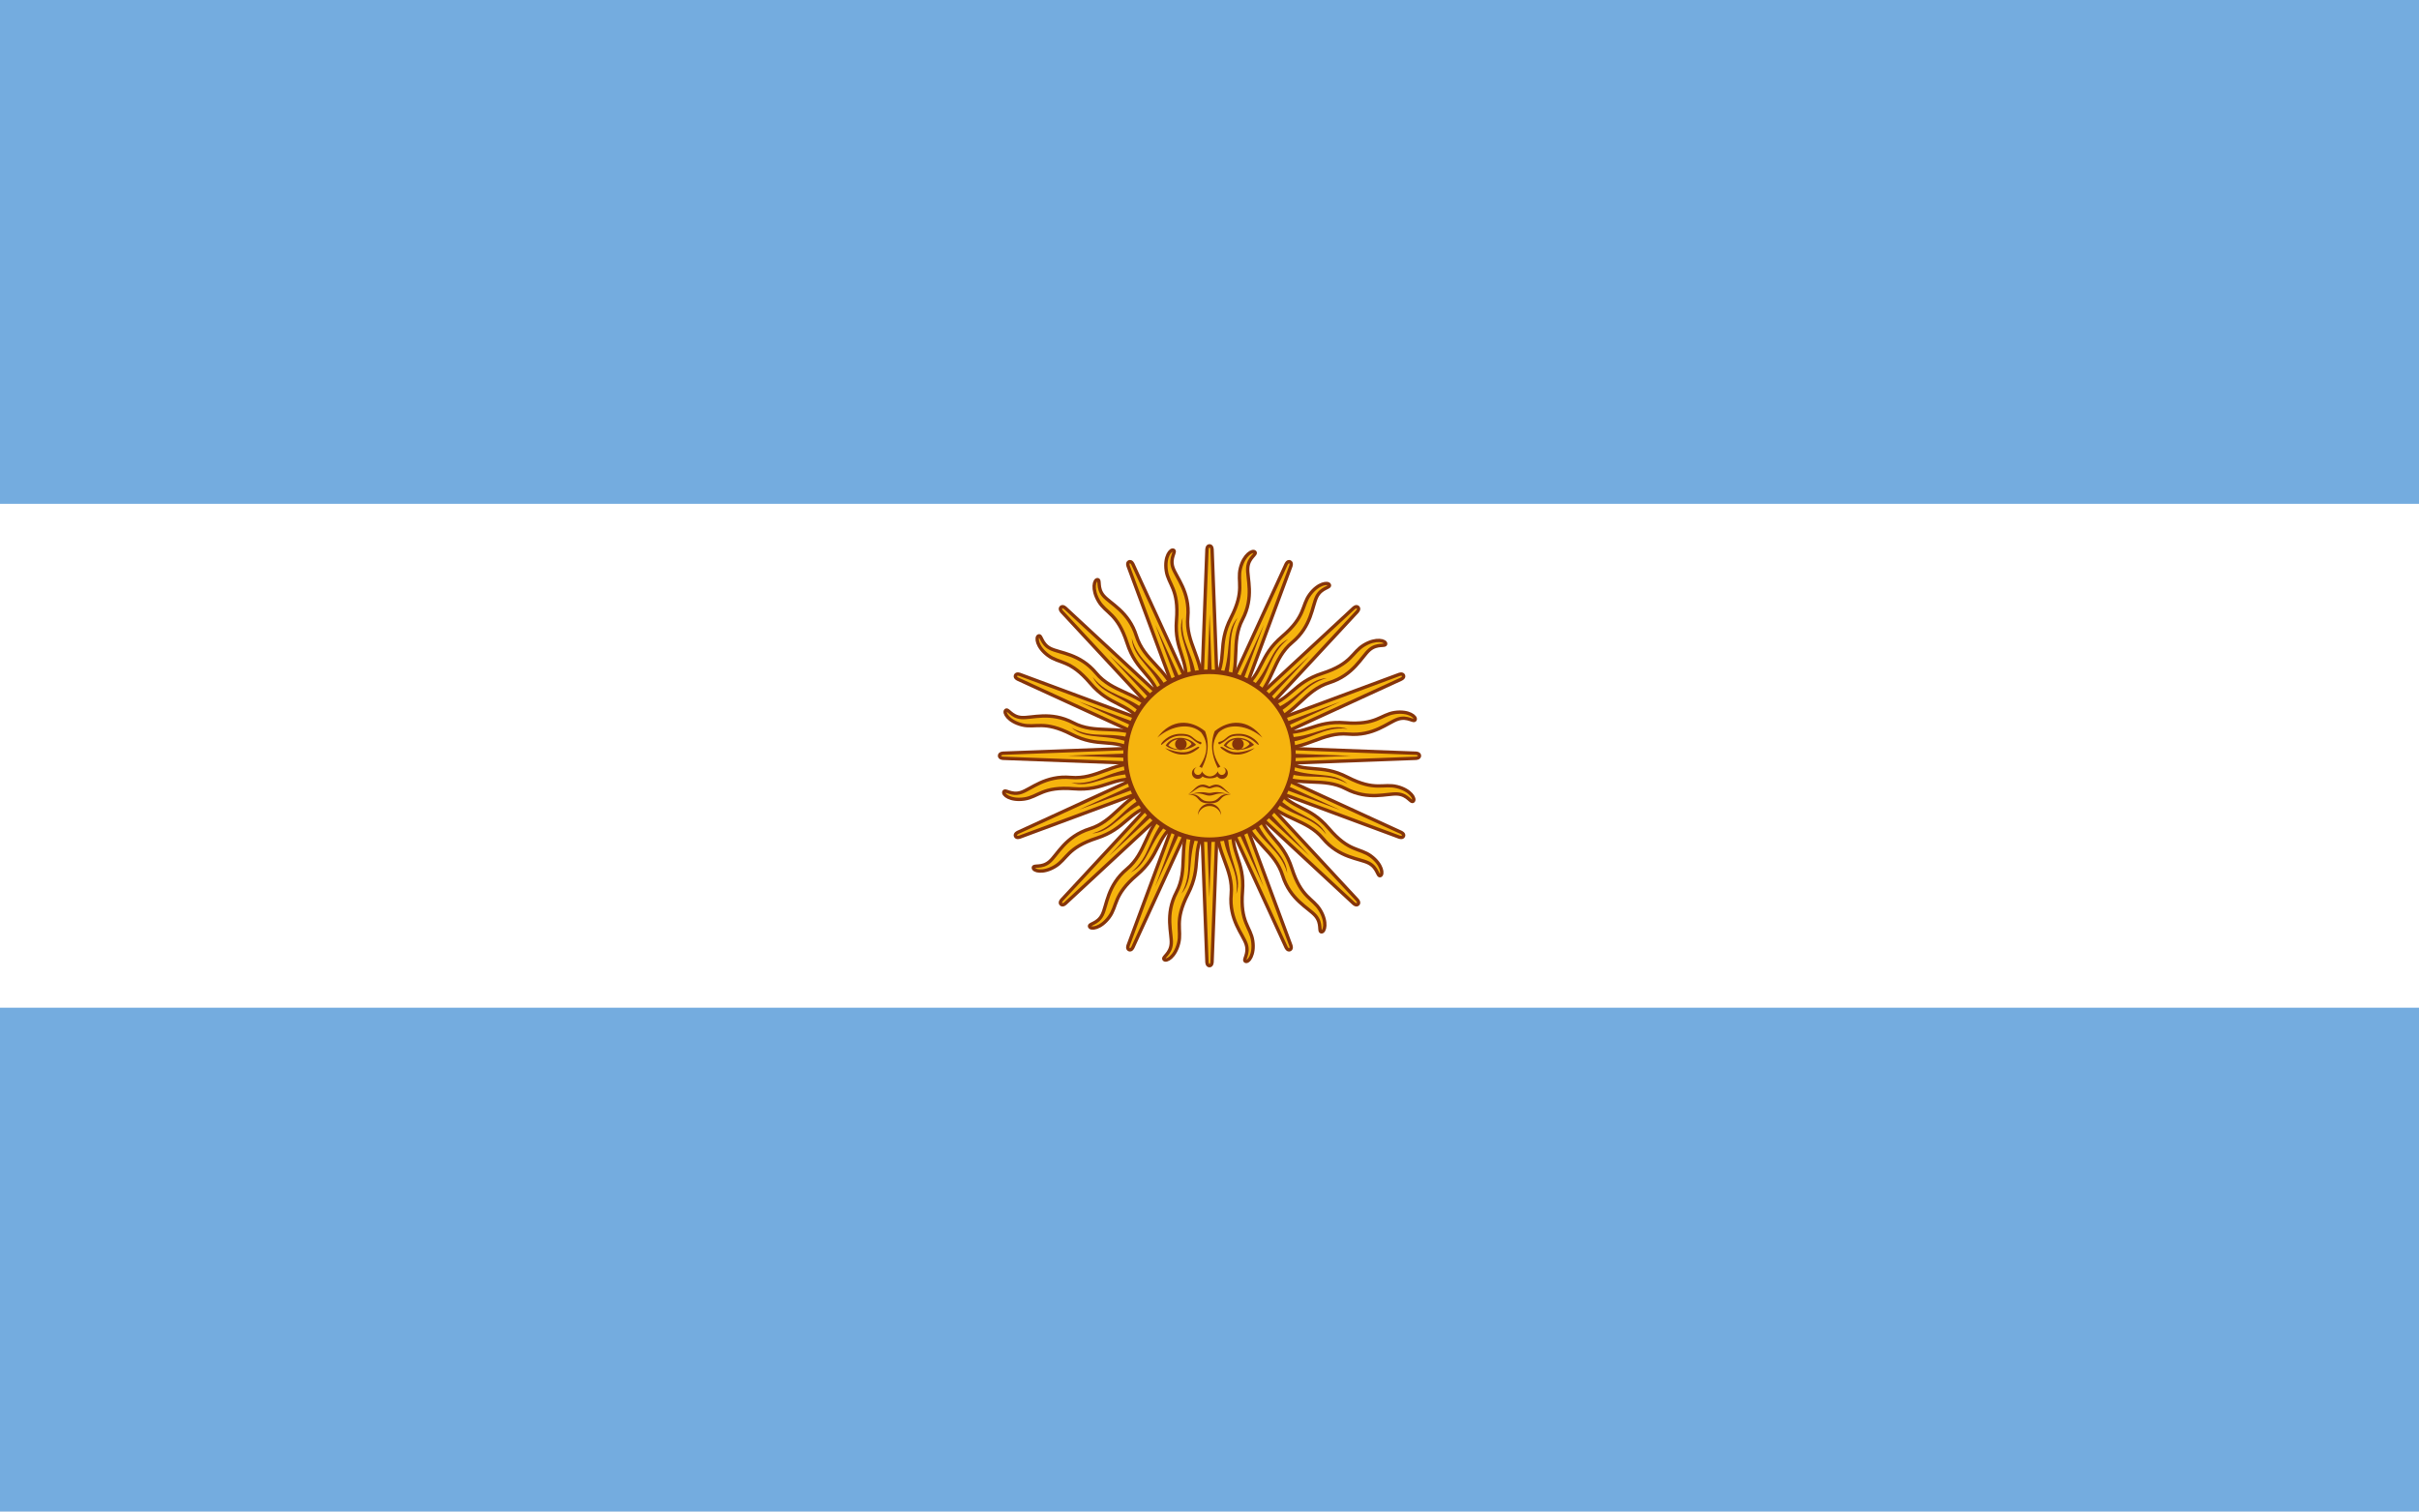
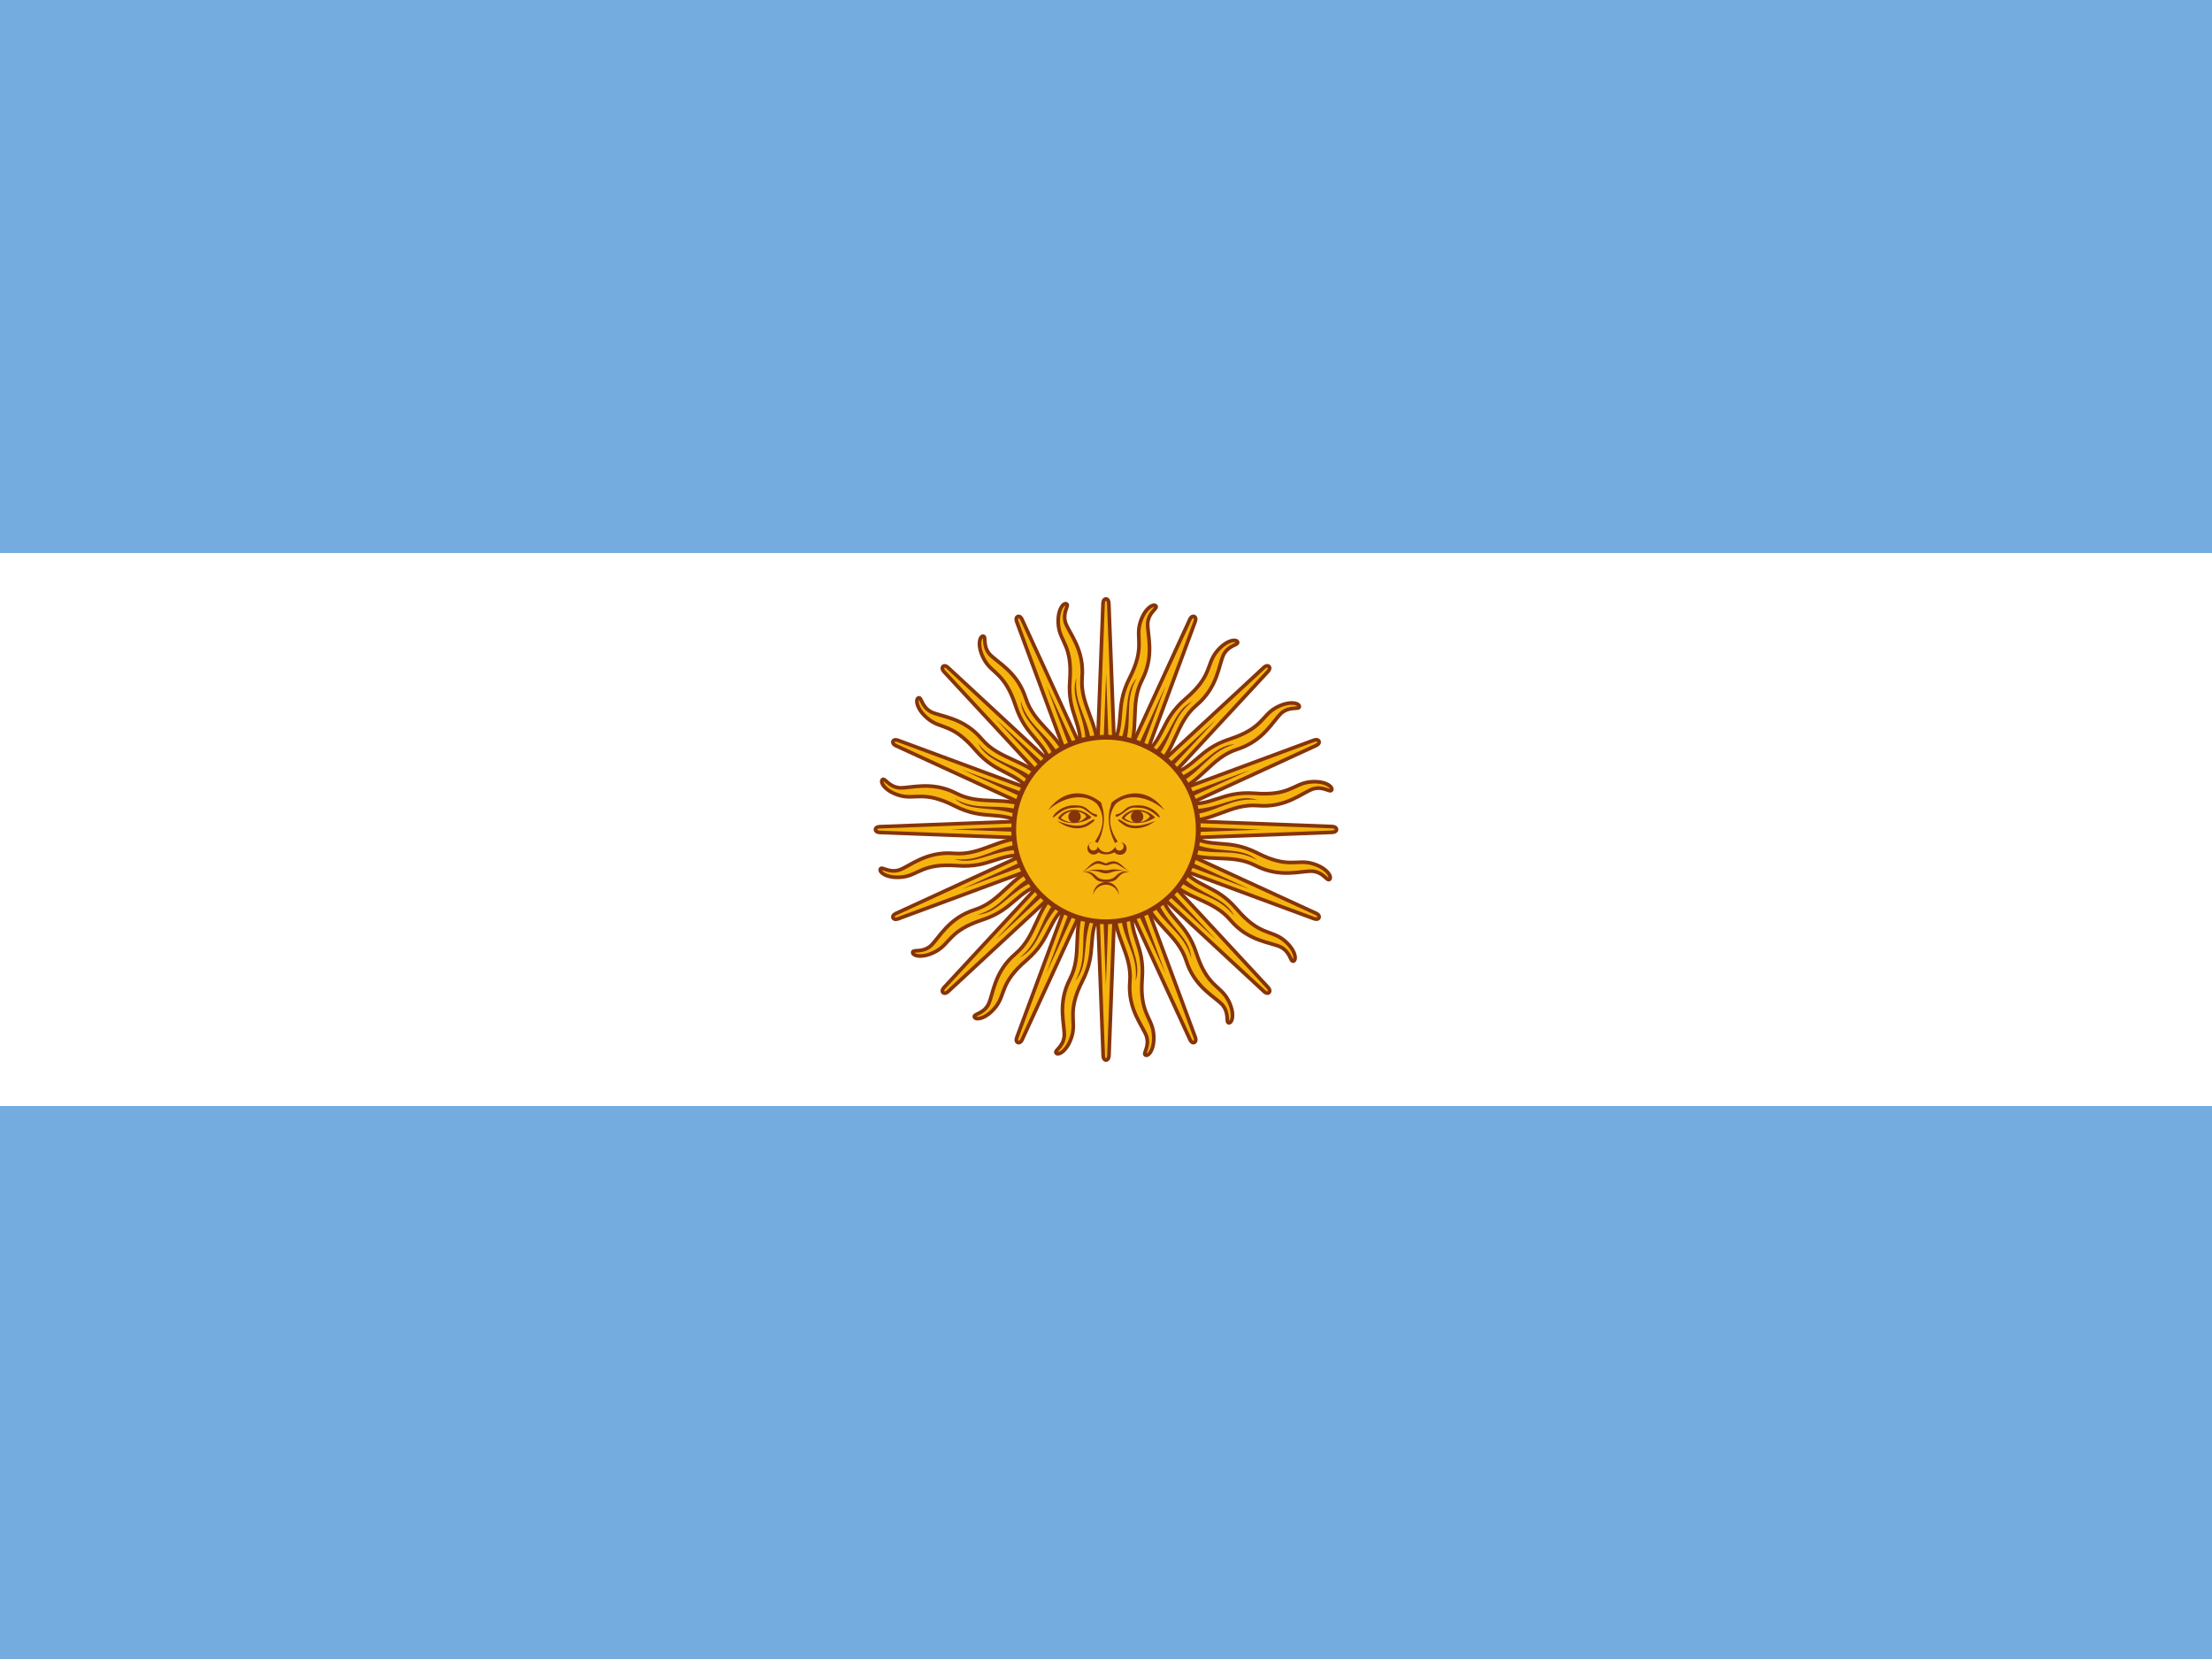
- <svg xmlns="http://www.w3.org/2000/svg" xmlns:xlink="http://www.w3.org/1999/xlink" viewBox="0 0 800 500">
-   <rect width="800" fill="#74acdf" height="500" />
-   <rect y="166.67" width="800" fill="#fff" height="166.67" />
-   <g id="rays">
-     <path id="ray1" stroke-width="1.112" stroke="#85340a" fill="#f6b40e" d="m396.84 251.31l28.454 61.992s0.49 1.185 1.28 0.859c0.79-0.327 0.299-1.512 0.299-1.512l-23.715-63.956m-0.68 24.12c-0.346 9.428 5.453 14.613 4.694 23.032-0.757 8.42 3.867 13.18 4.94 16.454 1.073 3.274-1.16 5.232-0.198 5.698 0.963 0.466 3.07-2.121 2.383-6.776-0.687-4.655-4.22-6.037-3.39-16.32 0.83-10.283-4.206-12.678-2.98-22.058" />
-     <use xlink:href="#ray1" transform="rotate(22.5 400,250)" />
-     <use xlink:href="#ray1" transform="rotate(45 400,250)" />
-     <use xlink:href="#ray1" transform="rotate(67.5 400,250)" />
-     <path id="ray2" fill="#85340a" d="m404.31 274.41c0.453 9.054 5.587 13.063 4.579 21.314 2.213-6.525-3.123-11.583-2.82-21.22m-7.649-23.757l19.487 42.577-16.329-43.887" />
-     <use xlink:href="#ray2" transform="rotate(22.5 400,250)" />
-     <use xlink:href="#ray2" transform="rotate(45 400,250)" />
-     <use xlink:href="#ray2" transform="rotate(67.5 400,250)" />
+ <svg xmlns="http://www.w3.org/2000/svg" xmlns:xlink="http://www.w3.org/1999/xlink" id="flag-icons-ar" viewBox="0 0 640 480">
+   <path fill="#74acdf" d="M0 0h640v480H0z" />
+   <path fill="#fff" d="M0 160h640v160H0z" />
+   <g id="ar-c" transform="translate(-64)scale(.96)">
+     <path id="ar-a" fill="#f6b40e" stroke="#85340a" stroke-width="1.1" d="m396.8 251.3 28.5 62s.5 1.2 1.3.9c.8-.4.3-1.6.3-1.6l-23.7-64m-.7 24.2c-.4 9.4 5.4 14.6 4.7 23s3.8 13.2 5 16.5c1 3.3-1.2 5.2-.3 5.7 1 .5 3-2.1 2.4-6.8s-4.2-6-3.4-16.3-4.2-12.7-3-22" />
+     <use xlink:href="#ar-a" width="100%" height="100%" transform="rotate(22.5 400 250)" />
+     <use xlink:href="#ar-a" width="100%" height="100%" transform="rotate(45 400 250)" />
+     <use xlink:href="#ar-a" width="100%" height="100%" transform="rotate(67.5 400 250)" />
+     <path id="ar-b" fill="#85340a" d="M404.3 274.4c.5 9 5.6 13 4.6 21.3 2.2-6.5-3.1-11.6-2.8-21.2m-7.7-23.8 19.5 42.6-16.3-43.9" />
+     <use xlink:href="#ar-b" width="100%" height="100%" transform="rotate(22.5 400 250)" />
+     <use xlink:href="#ar-b" width="100%" height="100%" transform="rotate(45 400 250)" />
+     <use xlink:href="#ar-b" width="100%" height="100%" transform="rotate(67.5 400 250)" />
  </g>
-   <use xlink:href="#rays" transform="rotate(90 400,250)" />
-   <use xlink:href="#rays" transform="rotate(180 400,250)" />
-   <use xlink:href="#rays" transform="rotate(270 400,250)" />
-   <circle r="27.778" stroke="#85340a" cy="250" cx="400" stroke-width="1.5" fill="#f6b40e" />
-   <path id="loweyecontour" fill="#843511" d="m409.47 244.06c-1.897 0-3.713 0.822-4.781 2.531 2.137 1.923 6.856 2.132 10.062-0.219-1.388-1.495-3.385-2.312-5.281-2.312zm-0.031 0.438c1.846-0.034 3.572 0.814 3.812 1.656-2.137 2.35-5.551 2.146-7.688 0.438 0.935-1.496 2.439-2.068 3.875-2.094z" />
-   <use xlink:href="#uppalpebra" transform="matrix(-1 0 0 1 800.25 0)" />
-   <use xlink:href="#eyebrow_nose" transform="matrix(-1 0 0 1 800.25 0)" />
-   <use xlink:href="#pupil" transform="translate(18.862)" />
-   <use xlink:href="#lowpalpebra" transform="matrix(-1 0 0 1 800.25 0)" />
-   <path d="m395.75 253.84c-0.913 0.167-1.562 0.977-1.562 1.906 0 1.061 0.877 1.906 1.938 1.906 0.627 0 1.202-0.297 1.562-0.812 0.74 0.556 1.765 0.615 2.312 0.625 0.084 0.002 0.193 0 0.25 0 0.548-0.01 1.573-0.069 2.312-0.625 0.36 0.516 0.936 0.812 1.562 0.812 1.06 0 1.938-0.845 1.938-1.906 0-0.929-0.649-1.74-1.562-1.906 0.513 0.181 0.844 0.676 0.844 1.219 0 0.707-0.571 1.281-1.281 1.281-0.68 0-1.241-0.54-1.281-1.219-0.209 0.416-1.034 1.655-2.656 1.719-1.622-0.064-2.448-1.302-2.656-1.719-0.04 0.679-0.601 1.219-1.281 1.219-0.71 0-1.281-0.574-1.281-1.281 0-0.542 0.331-1.038 0.844-1.219z" fill="#85340a" />
-   <path d="m397.84 259.53c-2.138 0-2.983 1.937-4.906 3.219 1.069-0.426 1.91-1.269 3.406-2.125 1.496-0.854 2.772 0.188 3.625 0.188h0.031c0.853 0 2.129-1.042 3.625-0.188 1.497 0.856 2.369 1.699 3.438 2.125-1.923-1.282-2.8-3.219-4.938-3.219-0.427 0-1.272 0.231-2.125 0.656h-0.031c-0.853-0.426-1.698-0.656-2.125-0.656z" fill="#85340a" />
-   <path d="m397.12 262.06c-0.844 0.037-1.96 0.207-3.562 0.688 3.847-0.854 4.696 0.438 6.406 0.438h0.031c1.71 0 2.559-1.292 6.406-0.438-4.274-1.282-5.124-0.438-6.406-0.438h-0.031c-0.801 0-1.437-0.312-2.844-0.25z" fill="#85340a" />
-   <path d="m393.75 262.72c-0.248 0.003-0.519 0.005-0.812 0.031 4.488 0.428 2.331 3 7.031 3h0.031c4.701 0 2.575-2.572 7.062-3-4.701-0.427-3.215 2.344-7.062 2.344h-0.031c-3.607 0-2.496-2.421-6.219-2.375z" fill="#85340a" />
-   <path d="m403.85 269.66c0-2.123-1.723-3.846-3.846-3.846-2.123 0-3.846 1.723-3.846 3.846 0.423-1.781 2.017-3.039 3.846-3.039 1.833 0 3.424 1.259 3.846 3.039v0 0z" fill="#85340a" />
-   <path id="eyebrow_nose" fill="#85340a" d="m382.73 244.02c4.915-4.273 11.11-4.915 14.53-1.709 0.837 1.121 1.373 2.319 1.593 3.57 0.43 2.433-0.33 5.062-2.237 7.756 0.215-0.001 0.643 0.212 0.857 0.427 1.697-3.244 2.297-6.576 1.74-9.745-0.146-0.828-0.373-1.643-0.67-2.436-4.701-3.845-11.11-4.273-15.811 2.138z" />
-   <path id="uppalpebra" fill="#85340a" d="m390.42 242.74c2.777 0 3.419 0.642 4.701 1.71 1.283 1.068 1.923 0.854 2.137 1.068 0.212 0.214 0 0.854-0.427 0.64s-1.283-0.64-2.563-1.709c-1.283-1.07-2.563-1.068-3.846-1.068-3.846 0-5.983 3.205-6.409 2.991-0.427-0.214 2.137-3.632 6.409-3.632z" />
-   <use xlink:href="#loweyecontour" transform="translate(-19.181)" />
-   <circle id="pupil" cy="246.15" cx="390.54" r="1.923" fill="#85340a" />
-   <path id="lowpalpebra" fill="#85340a" d="m385.29 247.44c3.633 2.778 7.265 2.564 9.402 1.282 2.137-1.282 2.137-1.709 1.71-1.709-0.427 0-0.853 0.427-2.563 1.281-1.71 0.856-4.273 0.856-8.546-0.854z" />
+   <use xlink:href="#ar-c" width="100%" height="100%" transform="rotate(90 320 240)" />
+   <use xlink:href="#ar-c" width="100%" height="100%" transform="rotate(180 320 240)" />
+   <use xlink:href="#ar-c" width="100%" height="100%" transform="rotate(-90 320 240)" />
+   <circle cx="320" cy="240" r="26.7" fill="#f6b40e" stroke="#85340a" stroke-width="1.4" />
+   <path id="ar-h" fill="#843511" stroke-width="1" d="M329 234.3c-1.7 0-3.5.8-4.5 2.4 2 1.9 6.6 2 9.7-.2a7 7 0 0 0-5.1-2.2zm0 .4c1.8 0 3.5.8 3.7 1.6-2 2.3-5.3 2-7.4.4q1.6-2 3.8-2z" />
+   <use xlink:href="#ar-d" width="100%" height="100%" transform="matrix(-1 0 0 1 640.2 0)" />
+   <use xlink:href="#ar-e" width="100%" height="100%" transform="matrix(-1 0 0 1 640.2 0)" />
+   <use xlink:href="#ar-f" width="100%" height="100%" transform="translate(18.1)" />
+   <use xlink:href="#ar-g" width="100%" height="100%" transform="matrix(-1 0 0 1 640.2 0)" />
+   <path fill="#85340a" d="M316 243.7a1.8 1.8 0 1 0 1.8 2.9 4 4 0 0 0 2.2.6h.2q1 0 2.3-.6.5.7 1.5.7a1.8 1.8 0 0 0 .3-3.6q.8.3.8 1.2a1.2 1.2 0 0 1-2.4 0 3 3 0 0 1-2.6 1.7 3 3 0 0 1-2.5-1.7q-.1 1.1-1.3 1.2-1-.1-1.2-1.2c-.2-1.1.3-1 .8-1.2zm2 5.4c-2.1 0-3 2-4.8 3.1 1-.4 1.8-1.2 3.3-2s2.6.2 3.5.2 2-1 3.5-.2l3.3 2c-1.9-1.2-2.7-3-4.8-3q-.7 0-2 .6z" />
+   <path fill="#85340a" d="M317.2 251.6q-1.1 0-3.4.6c3.7-.8 4.5.5 6.2.5 1.6 0 2.5-1.3 6.1-.5-4-1.2-4.9-.4-6.1-.4-.8 0-1.4-.3-2.8-.2" />
+   <path fill="#85340a" d="M314 252.2h-.8c4.3.5 2.3 3 6.8 3s2.5-2.5 6.8-3c-4.5-.4-3.1 2.3-6.8 2.3-3.5 0-2.4-2.3-6-2.3" />
+   <path fill="#85340a" d="M323.7 258.9a3.7 3.7 0 0 0-7.4 0 3.8 3.8 0 0 1 7.4 0" />
+   <path id="ar-e" fill="#85340a" stroke-width="1" d="M303.4 234.3c4.7-4.1 10.7-4.8 14-1.7a8 8 0 0 1 1.5 3.4q.6 3.6-2.1 7.5l.8.4q2.4-4.7 1.6-9.4l-.6-2.3c-4.5-3.7-10.7-4-15.2 2z" />
+   <path id="ar-d" fill="#85340a" stroke-width="1" d="M310.8 233c2.7 0 3.3.6 4.5 1.7 1.2 1 1.9.8 2 1 .3.2 0 .8-.3.6q-.7-.2-2.5-1.6c-1.8-1.4-2.5-1-3.7-1-3.7 0-5.7 3-6.1 2.8-.5-.2 2-3.5 6.1-3.5" />
+   <use xlink:href="#ar-h" width="100%" height="100%" transform="translate(-18.4)" />
+   <circle id="ar-f" cx="310.9" cy="236.3" r="1.8" fill="#85340a" stroke-width="1" />
+   <path id="ar-g" fill="#85340a" stroke-width="1" d="M305.9 237.5c3.5 2.7 7 2.5 9 1.3 2-1.3 2-1.7 1.6-1.7s-.8.4-2.4 1.3c-1.7.8-4.1.8-8.2-.9" />
</svg>
